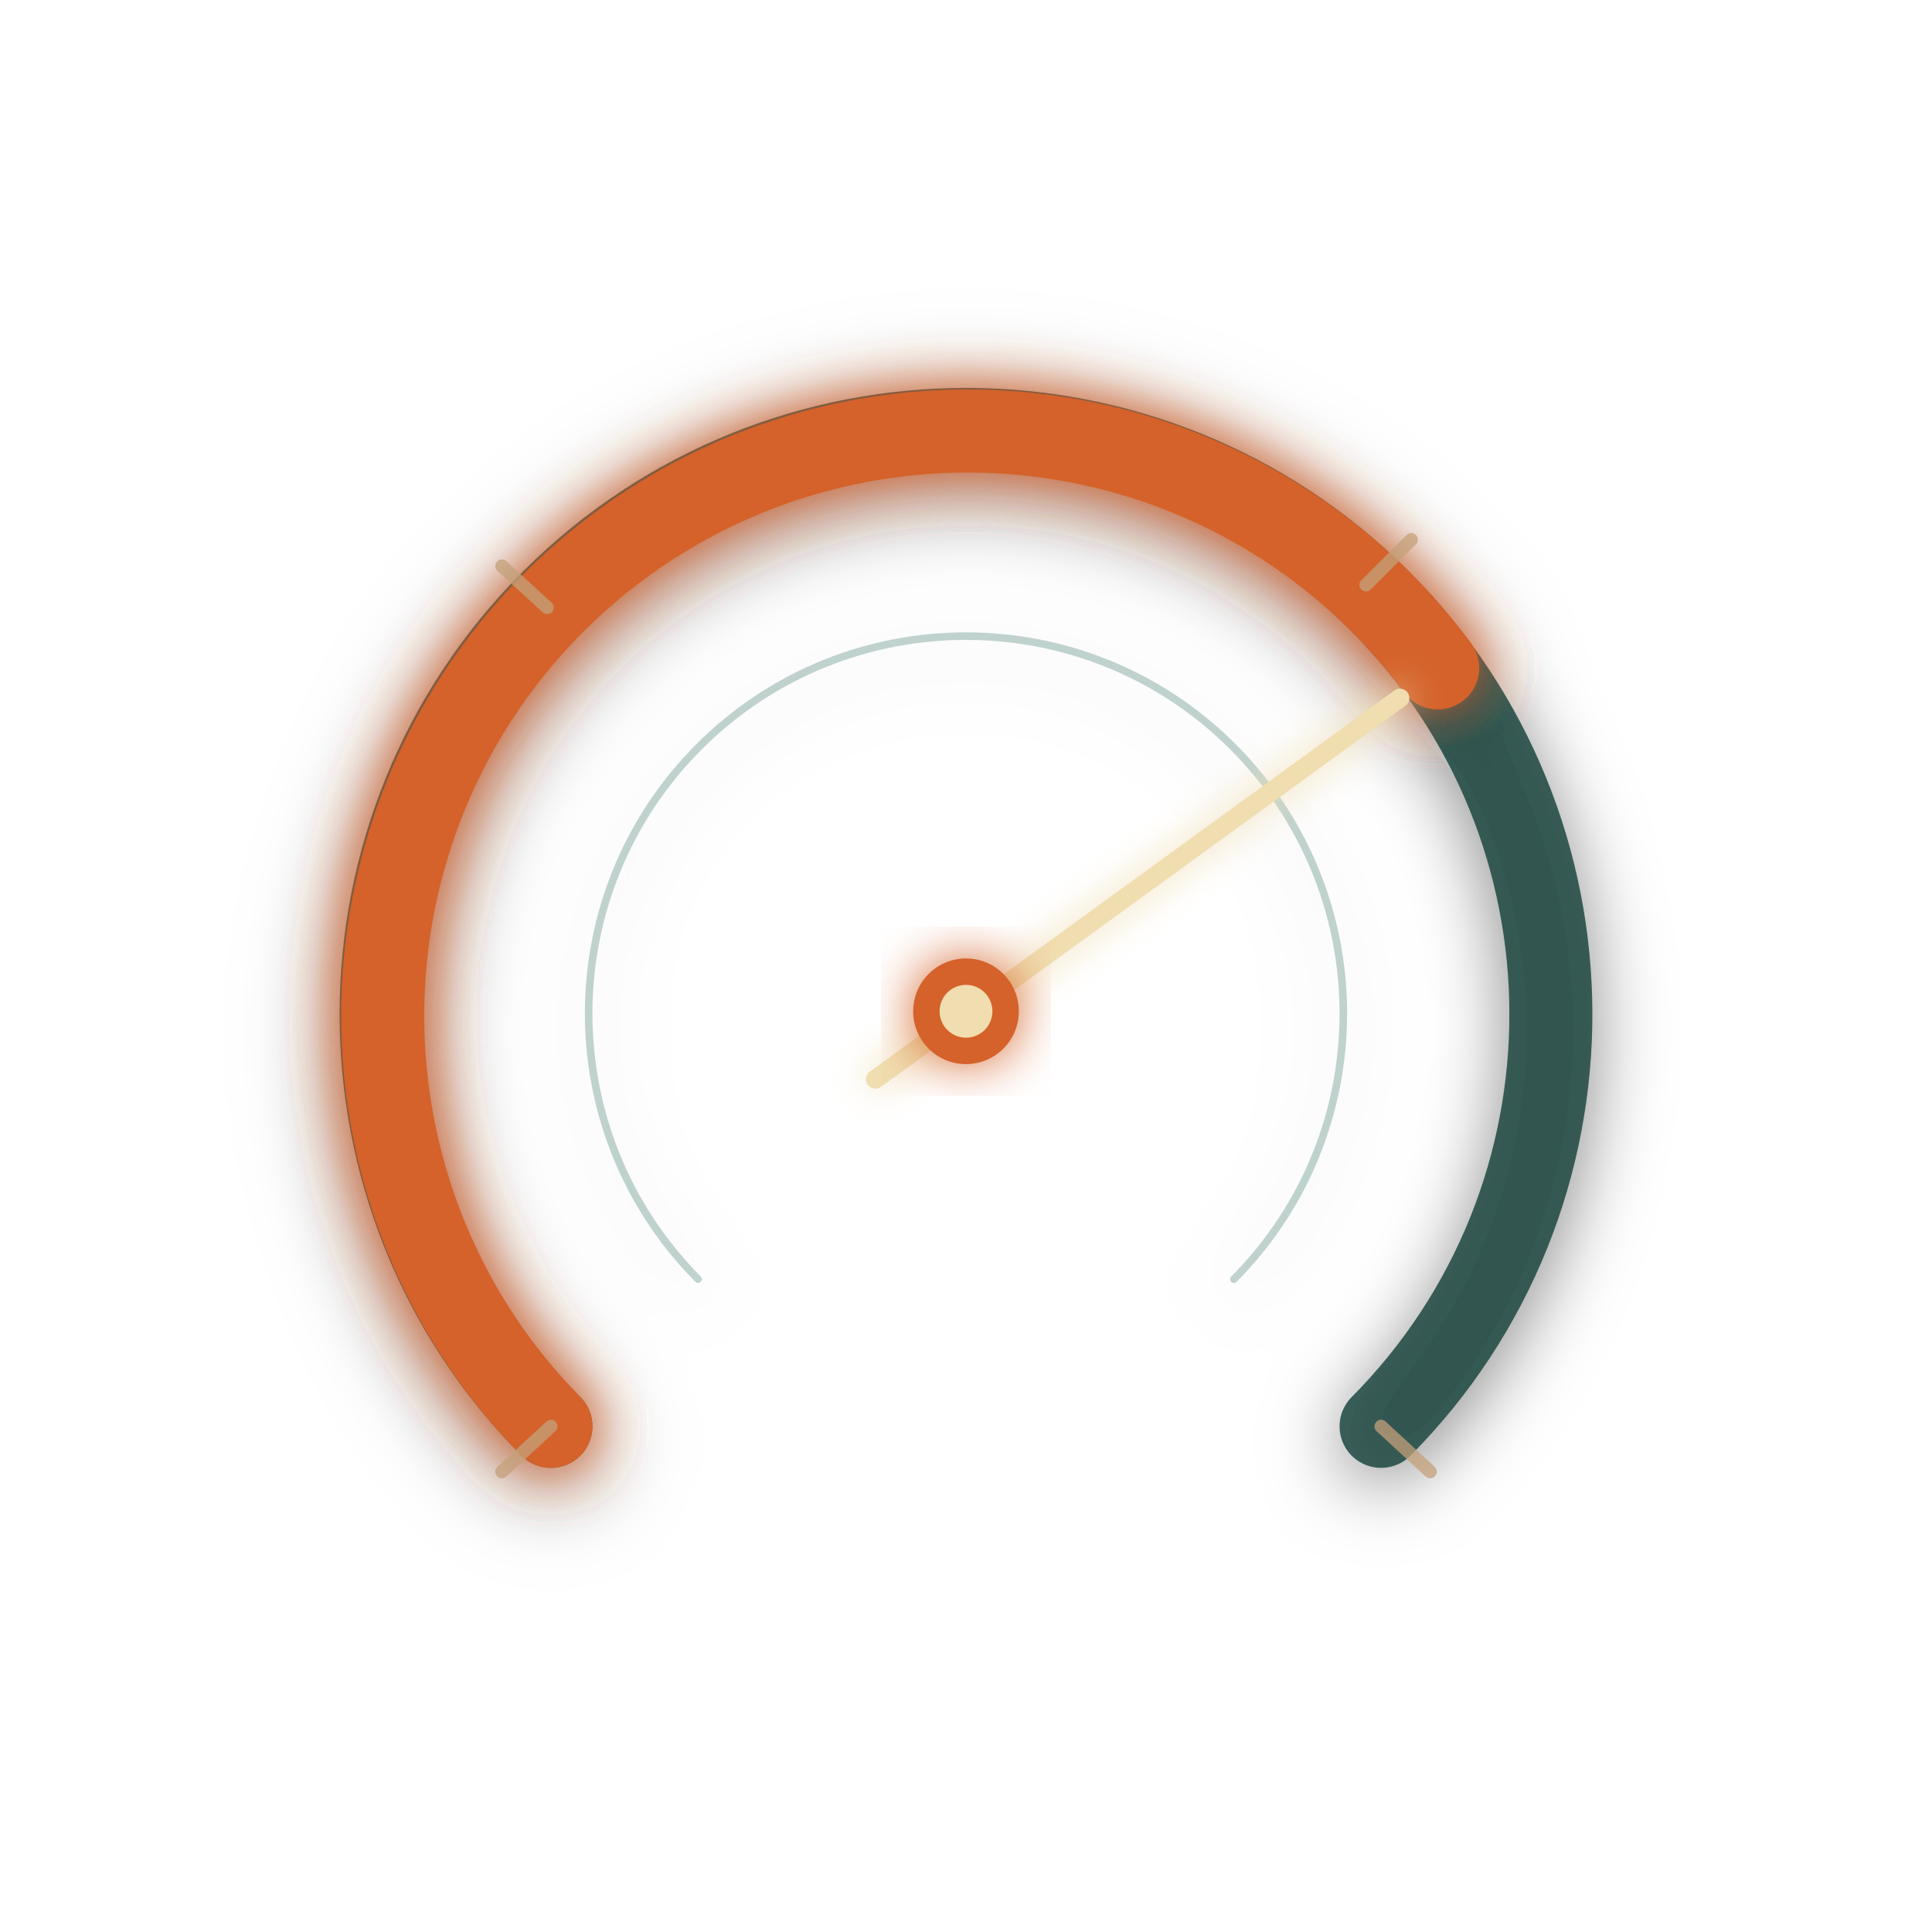
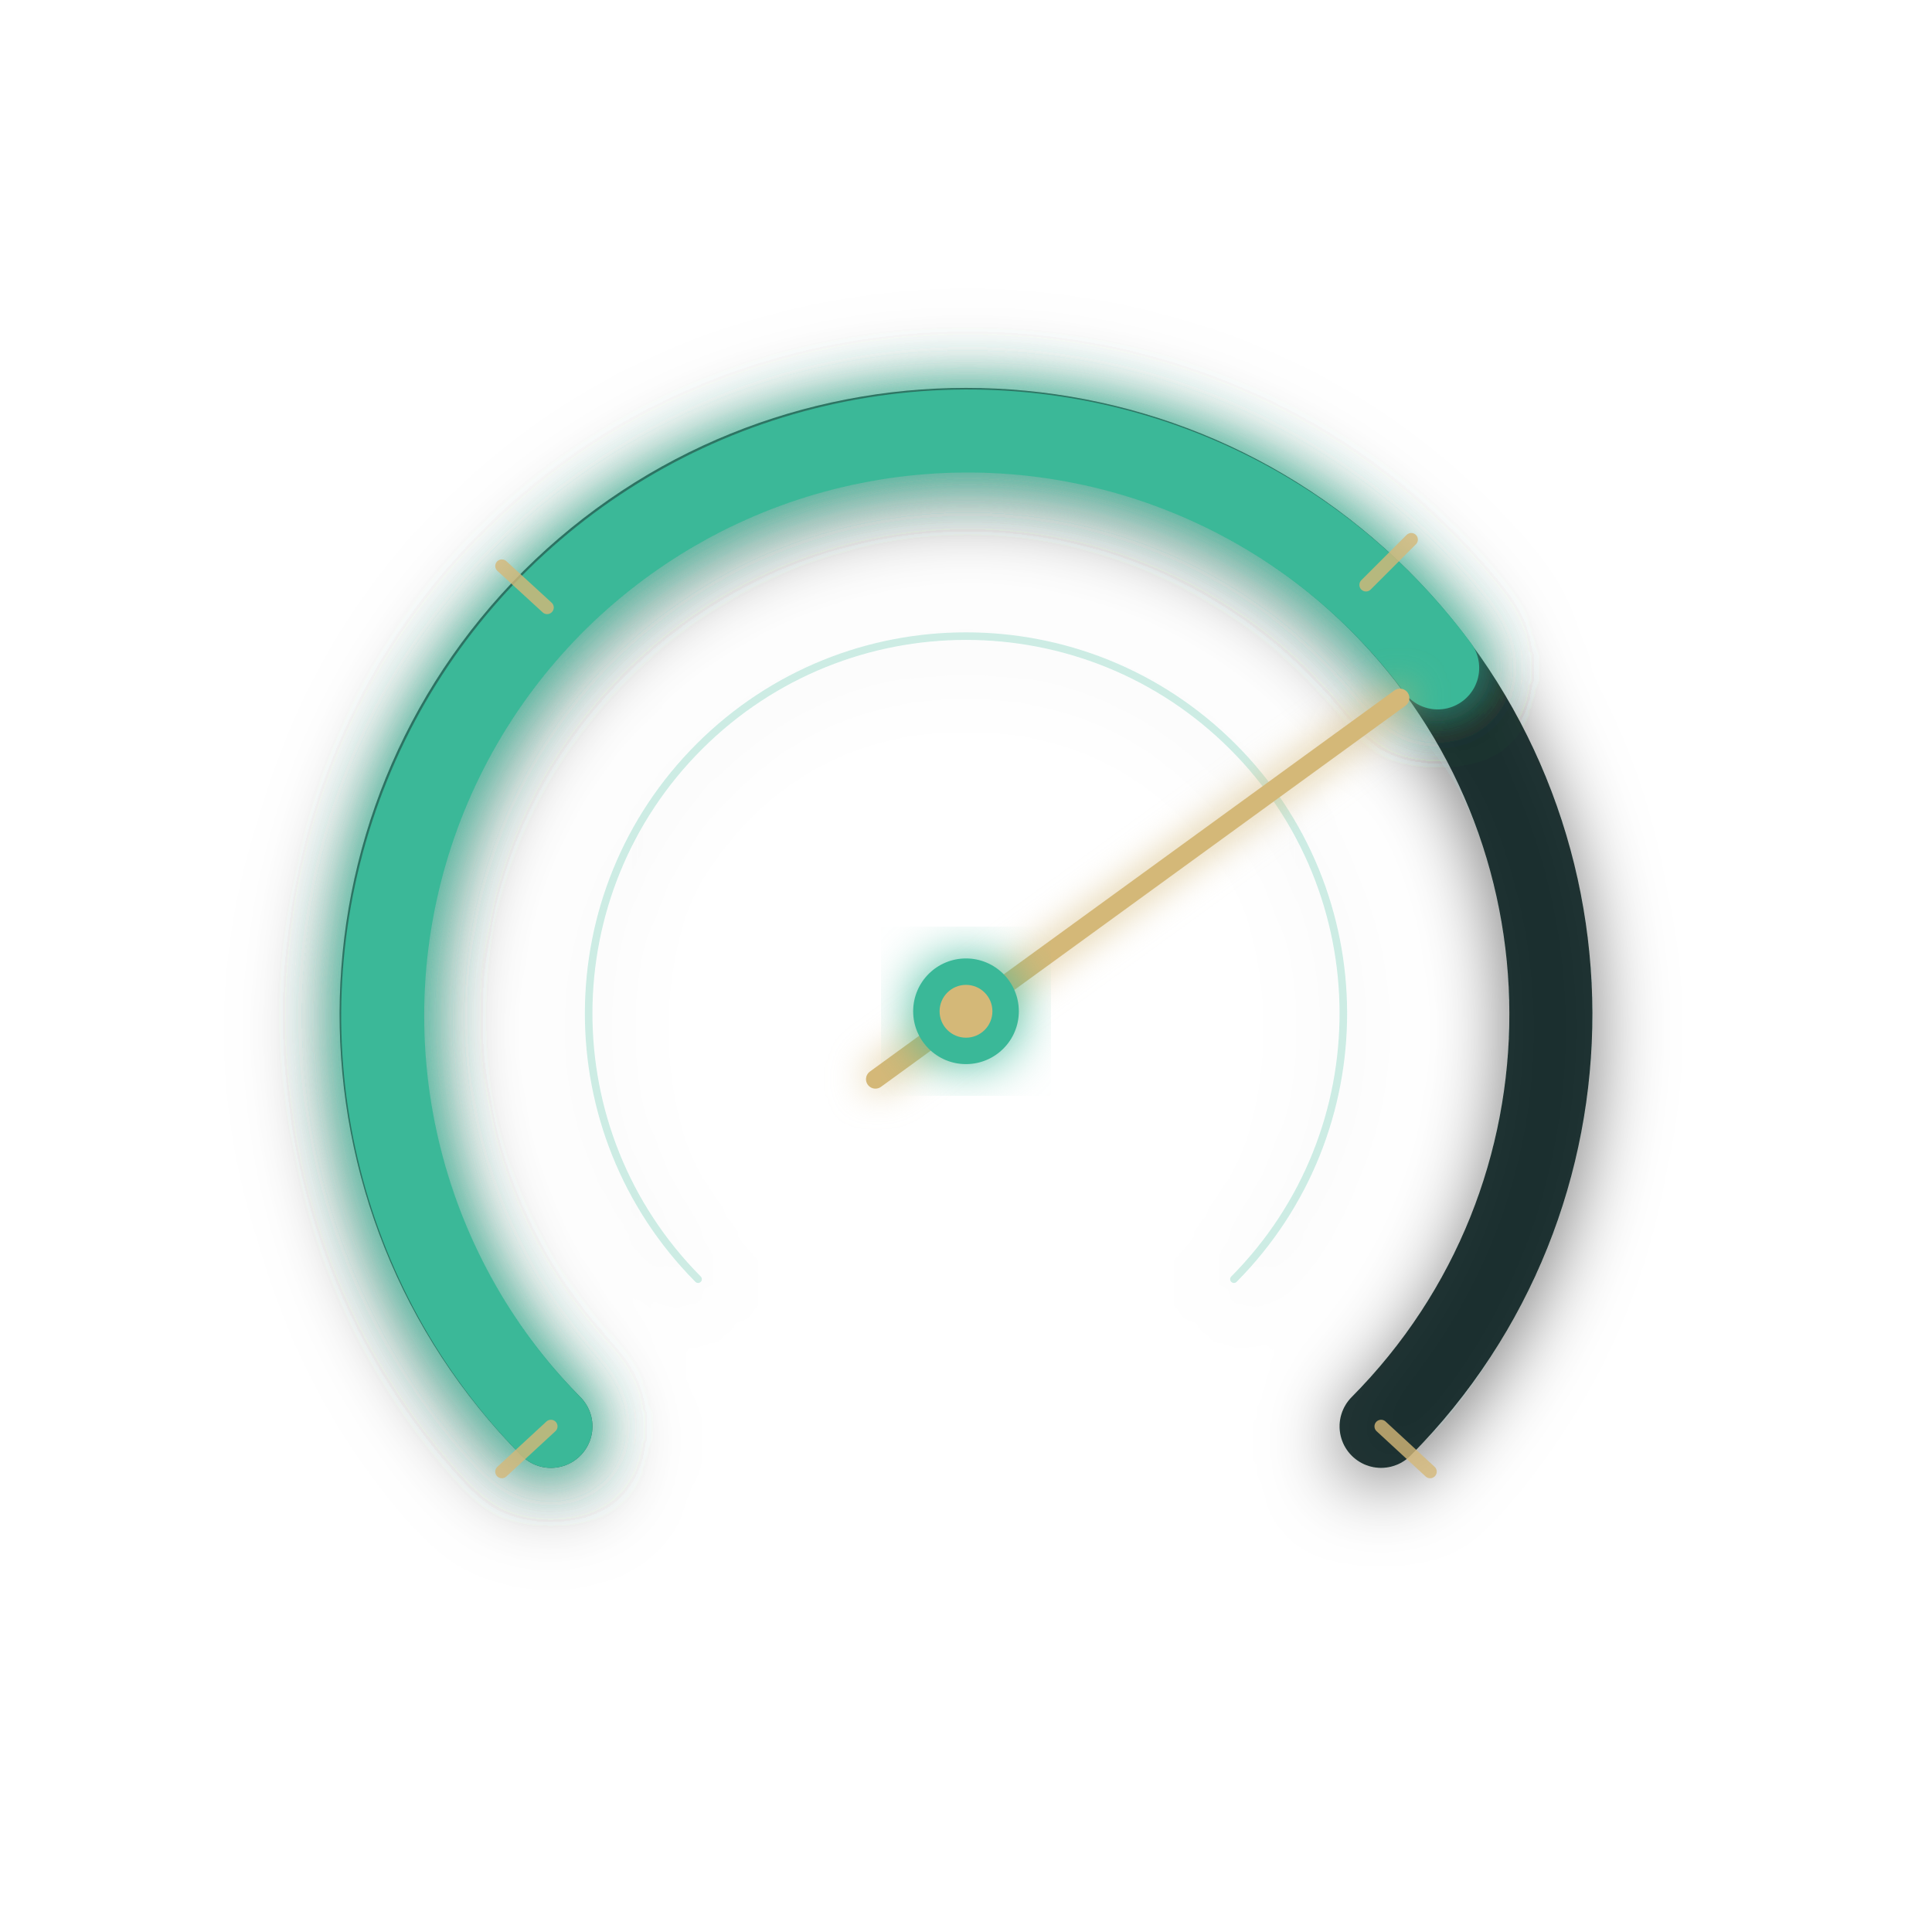
<svg xmlns="http://www.w3.org/2000/svg" viewBox="0 0 512 512">
  <defs>
    <filter id="arcGlow" x="-30%" y="-30%" width="160%" height="160%" color-interpolation-filters="sRGB">
      <feGaussianBlur in="SourceGraphic" stdDeviation="7" result="b" />
      <feMerge>
        <feMergeNode in="b" />
        <feMergeNode in="SourceGraphic" />
      </feMerge>
    </filter>
    <filter id="needleGlow" x="-60%" y="-60%" width="220%" height="220%" color-interpolation-filters="sRGB">
      <feGaussianBlur in="SourceGraphic" stdDeviation="5" result="b" />
      <feMerge>
        <feMergeNode in="b" />
        <feMergeNode in="SourceGraphic" />
      </feMerge>
    </filter>
    <filter id="shadow" x="-20%" y="-20%" width="140%" height="140%">
-       <feDropShadow dx="0" dy="4" stdDeviation="10" flood-color="#040d0c" flood-opacity="0.55" />
+       <feDropShadow dx="0" dy="4" stdDeviation="10" flood-color="#020a09" flood-opacity="0.60" />
    </filter>
  </defs>
  <g filter="url(#shadow)">
-     <path d="M 146 378 A 155 155 0 1 1 366 378" fill="none" stroke="#1b4440" stroke-width="22" stroke-linecap="round" opacity="0.85" />
-     <path d="M 146 378 A 155 155 0 1 1 381 177" fill="none" stroke="#d4622a" stroke-width="22" stroke-linecap="round" filter="url(#arcGlow)" />
-     <path d="M 185 339 A 100 100 0 1 1 327 339" fill="none" stroke="#2d6e62" stroke-width="2" stroke-linecap="round" opacity="0.30" />
+     <path d="M 146 378 A 155 155 0 1 1 366 378" fill="none" stroke="#0e2420" stroke-width="22" stroke-linecap="round" opacity="0.90" />
+     <path d="M 146 378 A 155 155 0 1 1 381 177" fill="none" stroke="#3ab898" stroke-width="22" stroke-linecap="round" filter="url(#arcGlow)" />
+     <path d="M 185 339 A 100 100 0 1 1 327 339" fill="none" stroke="#3ab898" stroke-width="2" stroke-linecap="round" opacity="0.25" />
  </g>
-   <g stroke="#c4a07a" stroke-width="3.5" stroke-linecap="round" opacity="0.75">
+   <g stroke="#d4b878" stroke-width="3.5" stroke-linecap="round" opacity="0.80">
    <line x1="146" y1="378" x2="133" y2="390" />
    <line x1="145" y1="161" x2="133" y2="150" />
    <line x1="362" y1="155" x2="374" y2="143" />
    <line x1="366" y1="378" x2="379" y2="390" />
  </g>
-   <line x1="232" y1="286" x2="371" y2="185" stroke="#f0ddb0" stroke-width="5" stroke-linecap="round" filter="url(#needleGlow)" />
-   <circle cx="256" cy="268" r="14" fill="#d4622a" filter="url(#arcGlow)" />
-   <circle cx="256" cy="268" r="7" fill="#f0ddb0" />
+   <line x1="232" y1="286" x2="371" y2="185" stroke="#d4b878" stroke-width="5" stroke-linecap="round" filter="url(#needleGlow)" />
+   <circle cx="256" cy="268" r="14" fill="#3ab898" filter="url(#arcGlow)" />
+   <circle cx="256" cy="268" r="7" fill="#d4b878" />
</svg>
